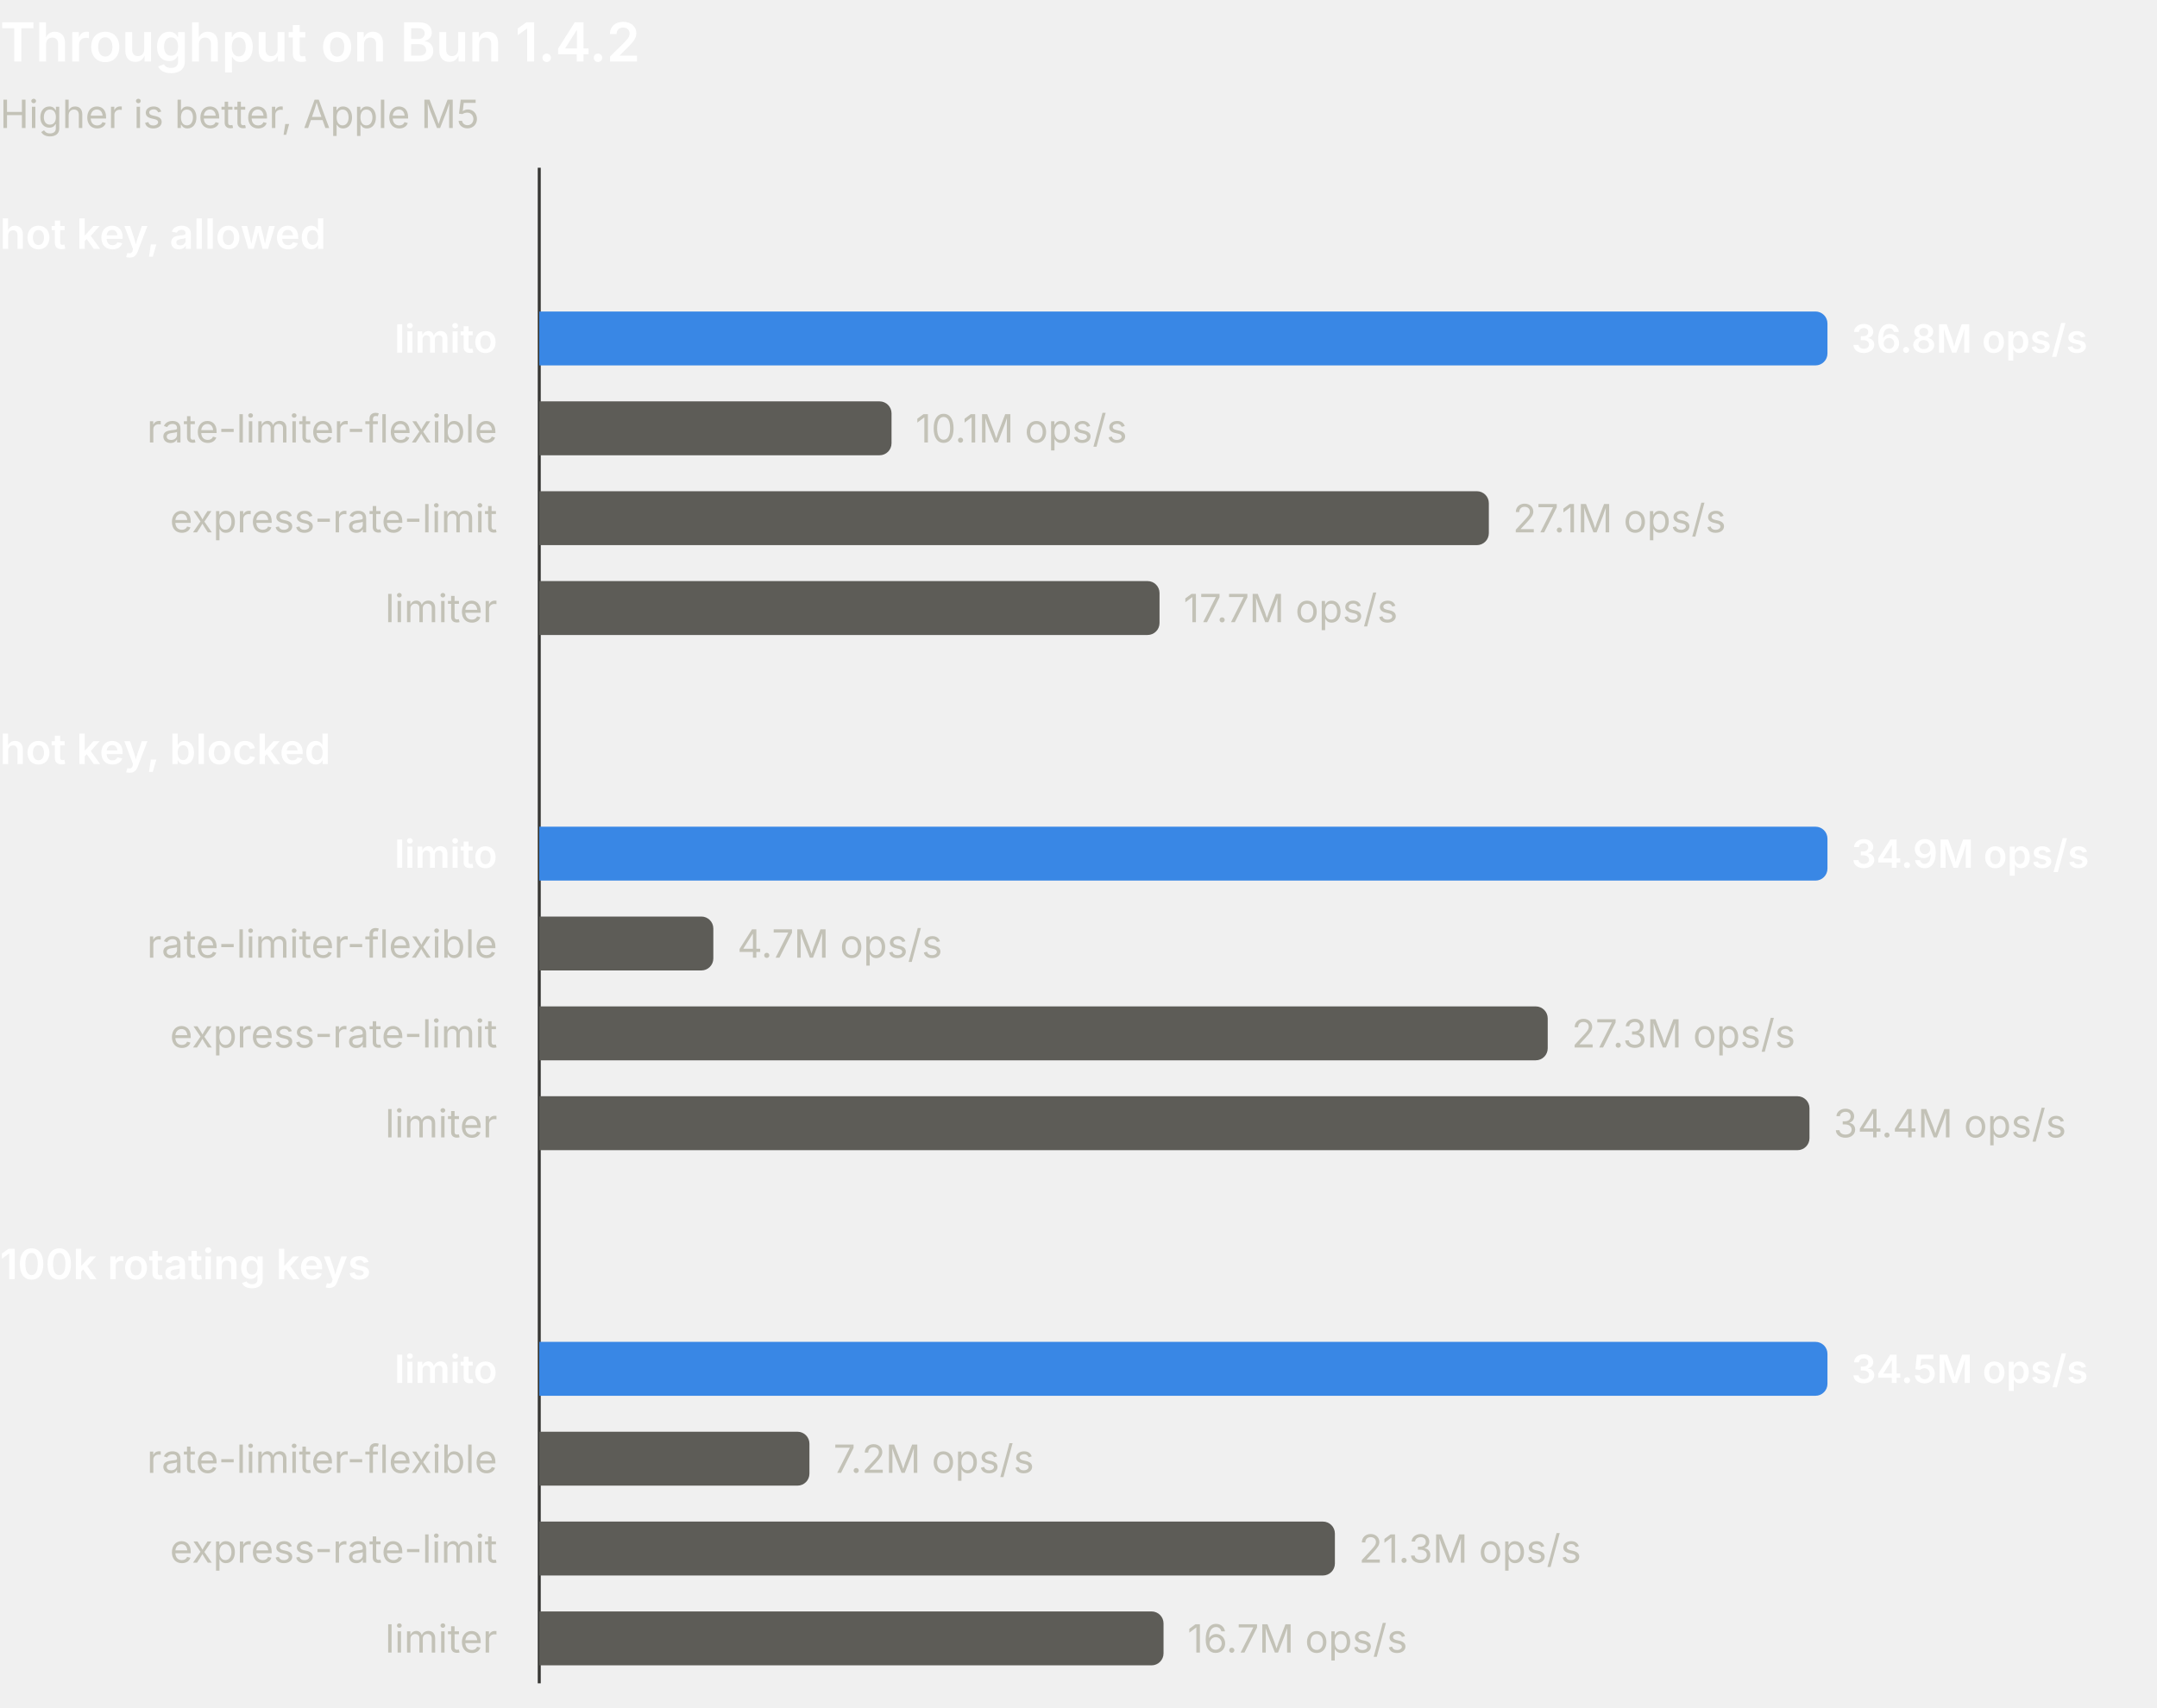
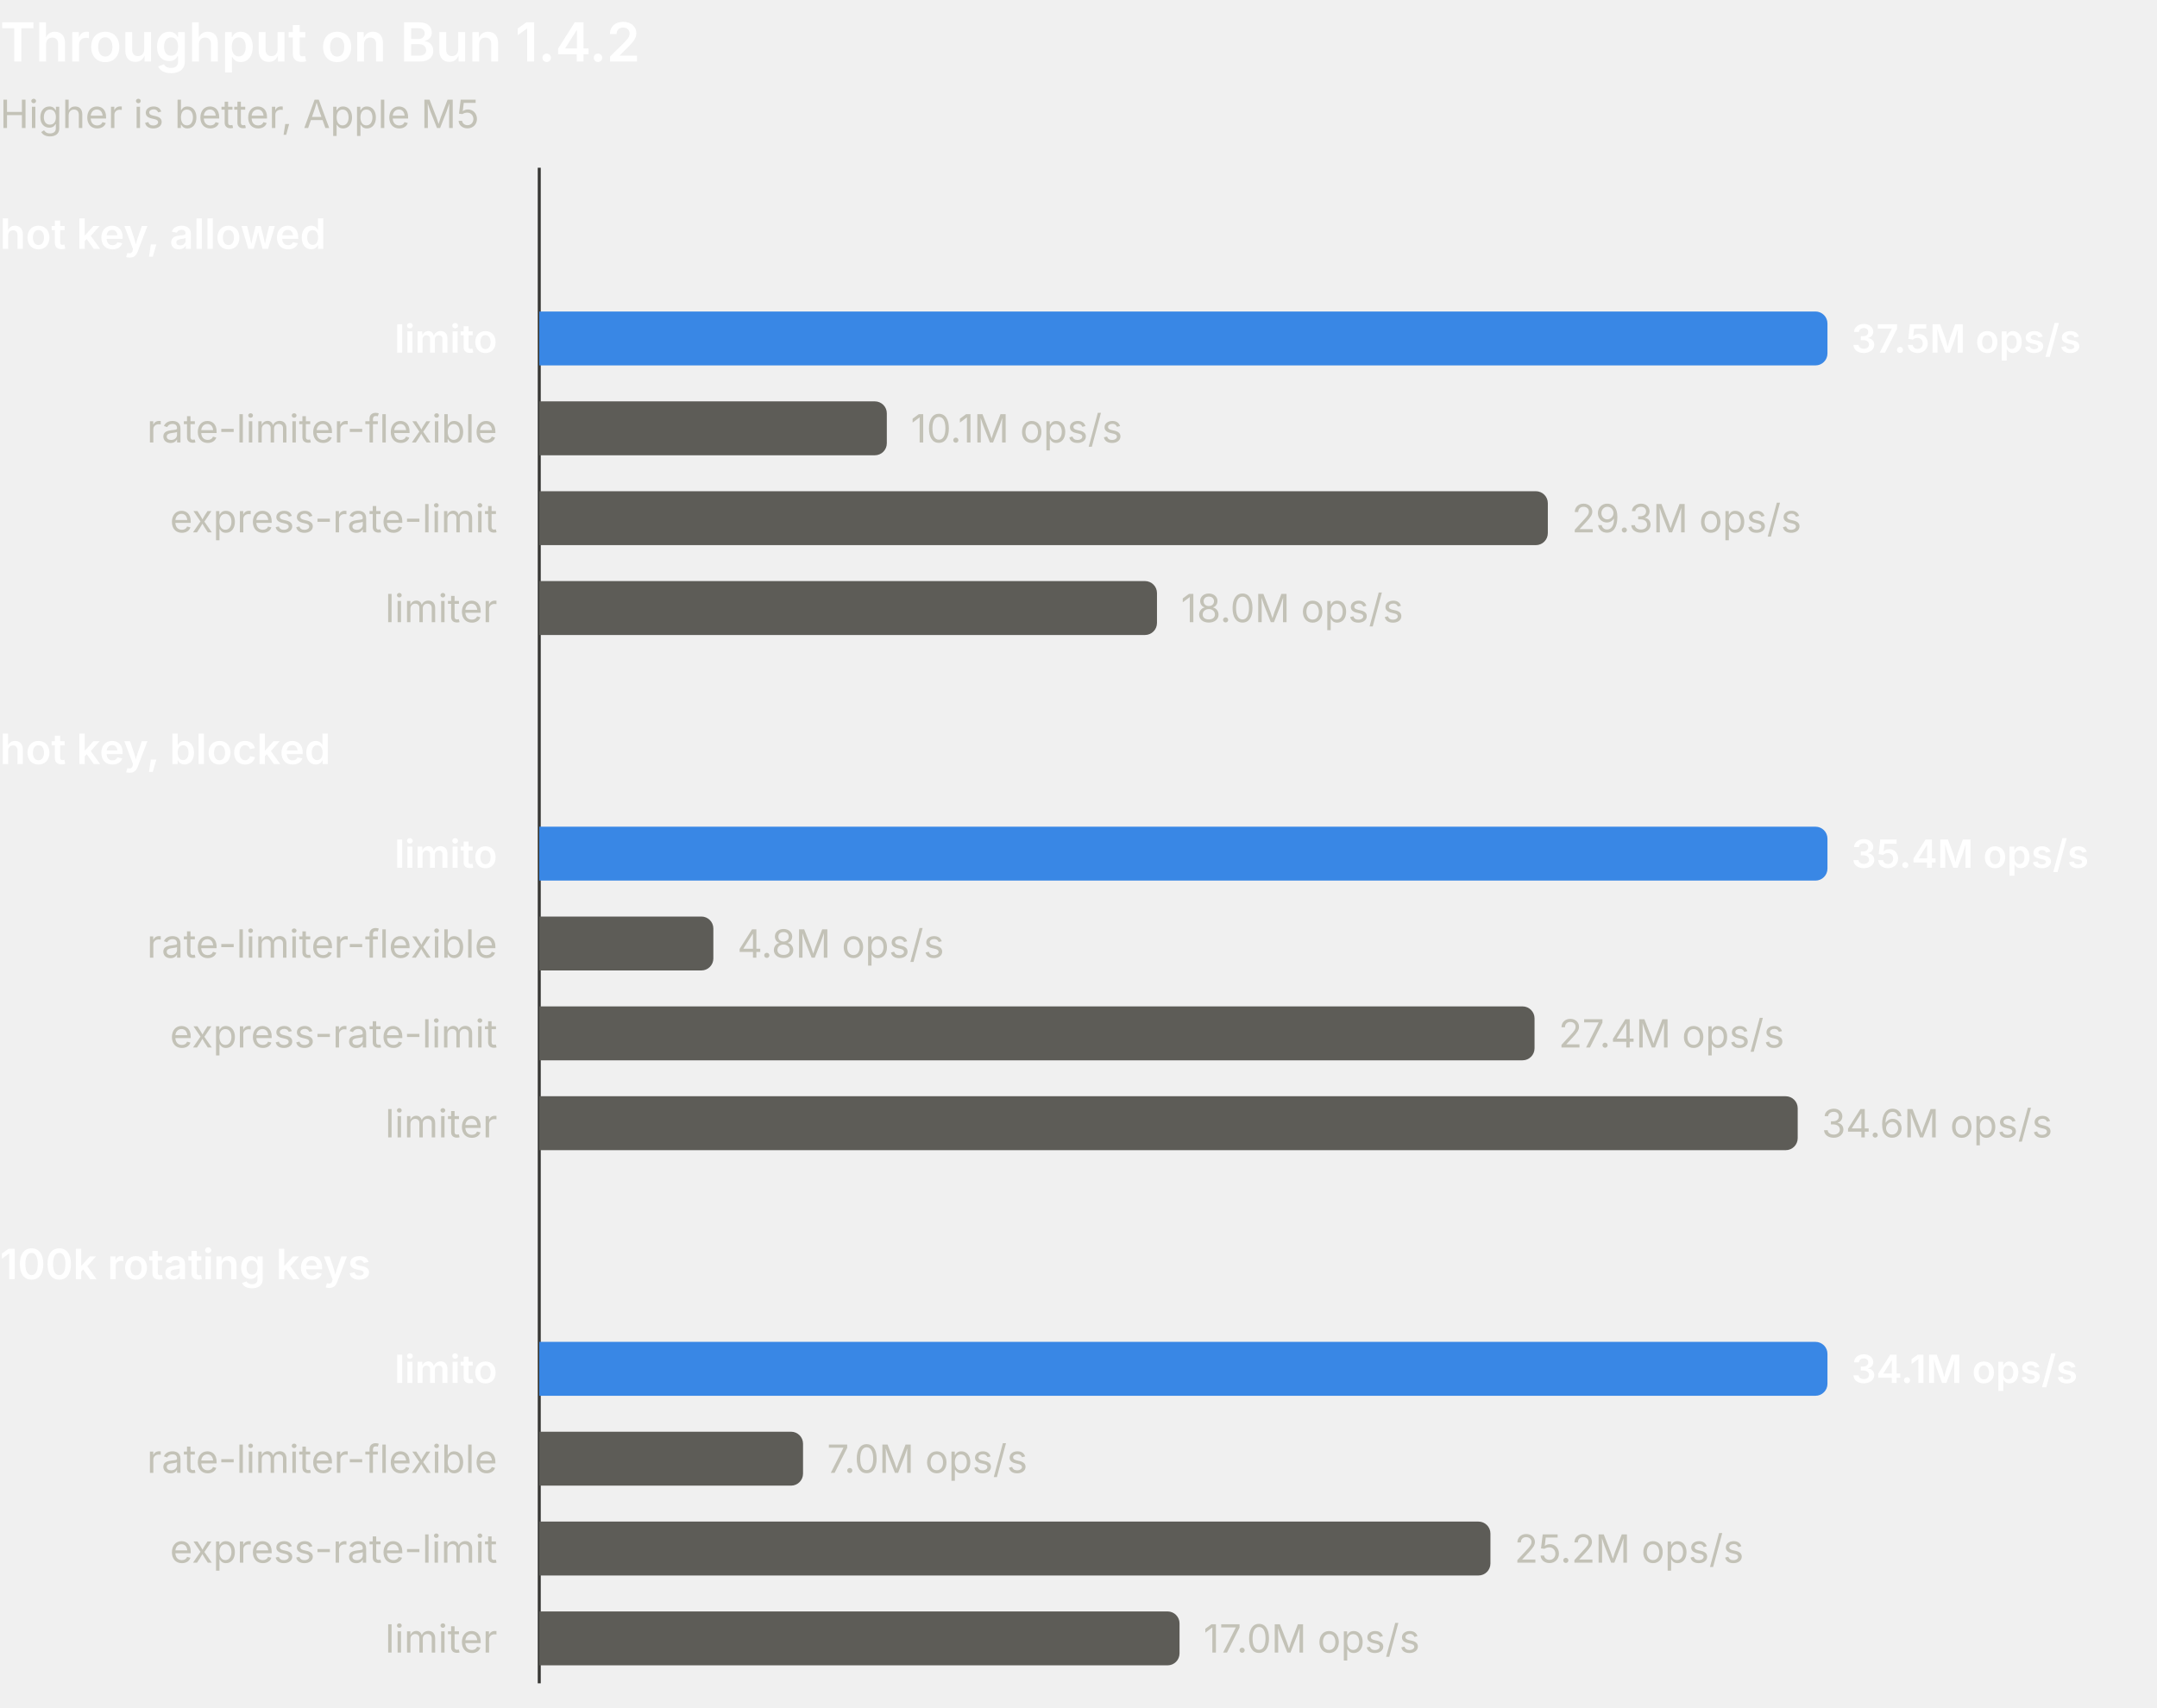
<svg xmlns="http://www.w3.org/2000/svg" width="720" height="570" viewBox="0 0 720 570" font-family="ui-sans-serif,system-ui,-apple-system,'Segoe UI',sans-serif">
  <style>
text{dominant-baseline:central;fill:#c3c2b7;font-size:13px}
.t{fill:#ffffff;font-size:18px;font-weight:600}
.n{font-size:13px}
.h{fill:#ffffff;font-size:14px;font-weight:600}
.v{font-variant-numeric:tabular-nums}
.me{fill:#ffffff;font-weight:600}
</style>
  <text x="0" y="14" class="t">Throughput on Bun 1.4.2</text>
  <text x="0" y="38" class="n">Higher is better, Apple M5</text>
  <line x1="180" x2="180" y1="56" y2="562" stroke="#383835" />
  <text x="0" y="78" class="h">hot key, allowed</text>
  <text x="166" y="113" class="l me" text-anchor="end">limito</text>
  <path d="M180 104h426a4 4 0 0 1 4 4v10a4 4 0 0 1-4 4h-426z" fill="#3987e5" />
-   <text x="618" y="113" class="v me">36.8M ops/s</text>
+   <text x="618" y="113" class="v me">37.5M ops/s</text>
  <text x="166" y="143" class="l" text-anchor="end">rate-limiter-flexible</text>
-   <path d="M180 134h113.589a4 4 0 0 1 4 4v10a4 4 0 0 1-4 4h-113.589z" fill="#5d5c57" />
-   <text x="305.589" y="143" class="v">10.1M ops/s</text>
+   <path d="M180 134h112.018a4 4 0 0 1 4 4v10a4 4 0 0 1-4 4h-112.018z" fill="#5d5c57" />
+   <text x="304.018" y="143" class="v">10.1M ops/s</text>
  <text x="166" y="173" class="l" text-anchor="end">express-rate-limit</text>
-   <path d="M180 164h312.971a4 4 0 0 1 4 4v10a4 4 0 0 1-4 4h-312.971z" fill="#5d5c57" />
-   <text x="504.971" y="173" class="v">27.1M ops/s</text>
+   <path d="M180 164h332.66a4 4 0 0 1 4 4v10a4 4 0 0 1-4 4h-332.66z" fill="#5d5c57" />
+   <text x="524.66" y="173" class="v">29.3M ops/s</text>
  <text x="166" y="203" class="l" text-anchor="end">limiter</text>
-   <path d="M180 194h203.049a4 4 0 0 1 4 4v10a4 4 0 0 1-4 4h-203.049z" fill="#5d5c57" />
-   <text x="395.049" y="203" class="v">17.7M ops/s</text>
+   <path d="M180 194h202.196a4 4 0 0 1 4 4v10a4 4 0 0 1-4 4h-202.196z" fill="#5d5c57" />
+   <text x="394.196" y="203" class="v">18.0M ops/s</text>
  <text x="0" y="250" class="h">hot key, blocked</text>
  <text x="166" y="285" class="l me" text-anchor="end">limito</text>
  <path d="M180 276h426a4 4 0 0 1 4 4v10a4 4 0 0 1-4 4h-426z" fill="#3987e5" />
-   <text x="618" y="285" class="v me">34.9M ops/s</text>
+   <text x="618" y="285" class="v me">35.4M ops/s</text>
  <text x="166" y="315" class="l" text-anchor="end">rate-limiter-flexible</text>
-   <path d="M180 306h54.107a4 4 0 0 1 4 4v10a4 4 0 0 1-4 4h-54.107z" fill="#5d5c57" />
-   <text x="246.107" y="315" class="v">4.7M ops/s</text>
+   <path d="M180 306h54.116a4 4 0 0 1 4 4v10a4 4 0 0 1-4 4h-54.116z" fill="#5d5c57" />
+   <text x="246.116" y="315" class="v">4.8M ops/s</text>
  <text x="166" y="345" class="l" text-anchor="end">express-rate-limit</text>
-   <path d="M180 336h332.623a4 4 0 0 1 4 4v10a4 4 0 0 1-4 4h-332.623z" fill="#5d5c57" />
-   <text x="524.623" y="345" class="v">27.3M ops/s</text>
+   <path d="M180 336h328.225a4 4 0 0 1 4 4v10a4 4 0 0 1-4 4h-328.225z" fill="#5d5c57" />
+   <text x="520.225" y="345" class="v">27.4M ops/s</text>
  <text x="166" y="375" class="l" text-anchor="end">limiter</text>
-   <path d="M180 366h420a4 4 0 0 1 4 4v10a4 4 0 0 1-4 4h-420z" fill="#5d5c57" />
-   <text x="612" y="375" class="v">34.4M ops/s</text>
+   <path d="M180 366h416.066a4 4 0 0 1 4 4v10a4 4 0 0 1-4 4h-416.066z" fill="#5d5c57" />
+   <text x="608.066" y="375" class="v">34.6M ops/s</text>
  <text x="0" y="422" class="h">100k rotating keys</text>
  <text x="166" y="457" class="l me" text-anchor="end">limito</text>
  <path d="M180 448h426a4 4 0 0 1 4 4v10a4 4 0 0 1-4 4h-426z" fill="#3987e5" />
-   <text x="618" y="457" class="v me">34.5M ops/s</text>
+   <text x="618" y="457" class="v me">34.1M ops/s</text>
  <text x="166" y="487" class="l" text-anchor="end">rate-limiter-flexible</text>
-   <path d="M180 478h86.188a4 4 0 0 1 4 4v10a4 4 0 0 1-4 4h-86.188z" fill="#5d5c57" />
-   <text x="278.188" y="487" class="v">7.2M ops/s</text>
+   <path d="M180 478h84.052a4 4 0 0 1 4 4v10a4 4 0 0 1-4 4h-84.052z" fill="#5d5c57" />
+   <text x="276.052" y="487" class="v">7.0M ops/s</text>
  <text x="166" y="517" class="l" text-anchor="end">express-rate-limit</text>
-   <path d="M180 508h261.583a4 4 0 0 1 4 4v10a4 4 0 0 1-4 4h-261.583z" fill="#5d5c57" />
-   <text x="453.583" y="517" class="v">21.3M ops/s</text>
+   <path d="M180 508h313.502a4 4 0 0 1 4 4v10a4 4 0 0 1-4 4h-313.502z" fill="#5d5c57" />
+   <text x="505.502" y="517" class="v">25.2M ops/s</text>
  <text x="166" y="547" class="l" text-anchor="end">limiter</text>
-   <path d="M180 538h204.383a4 4 0 0 1 4 4v10a4 4 0 0 1-4 4h-204.383z" fill="#5d5c57" />
-   <text x="396.383" y="547" class="v">16.7M ops/s</text>
+   <path d="M180 538h209.728a4 4 0 0 1 4 4v10a4 4 0 0 1-4 4h-209.728z" fill="#5d5c57" />
+   <text x="401.728" y="547" class="v">17.0M ops/s</text>
</svg>
